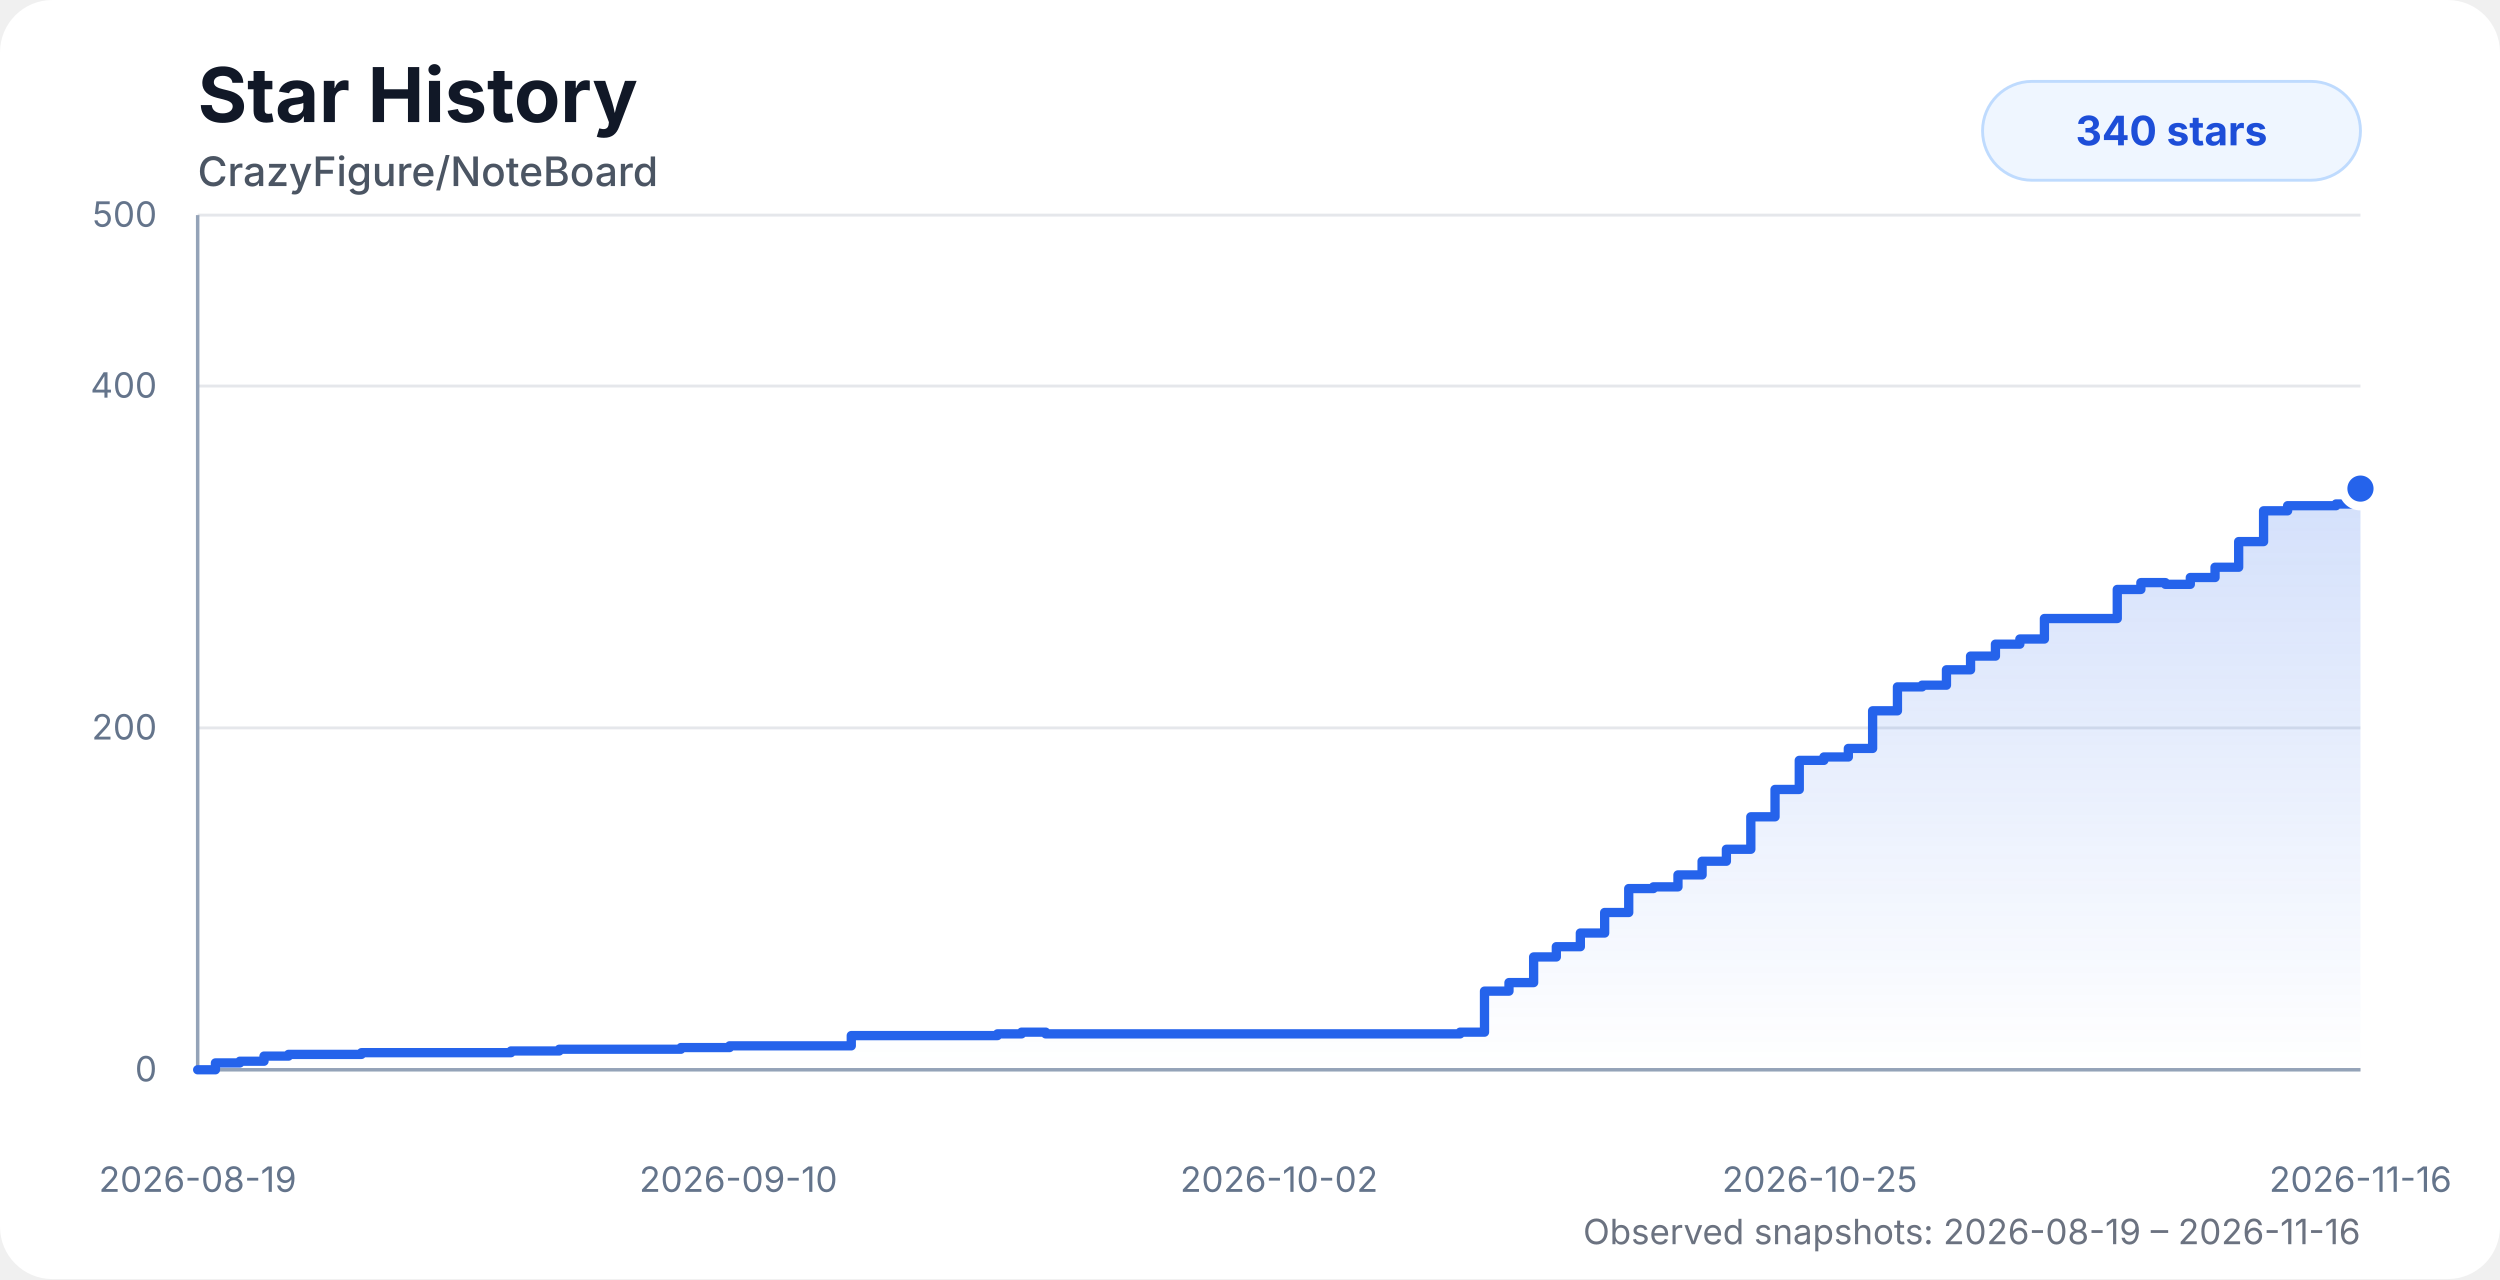
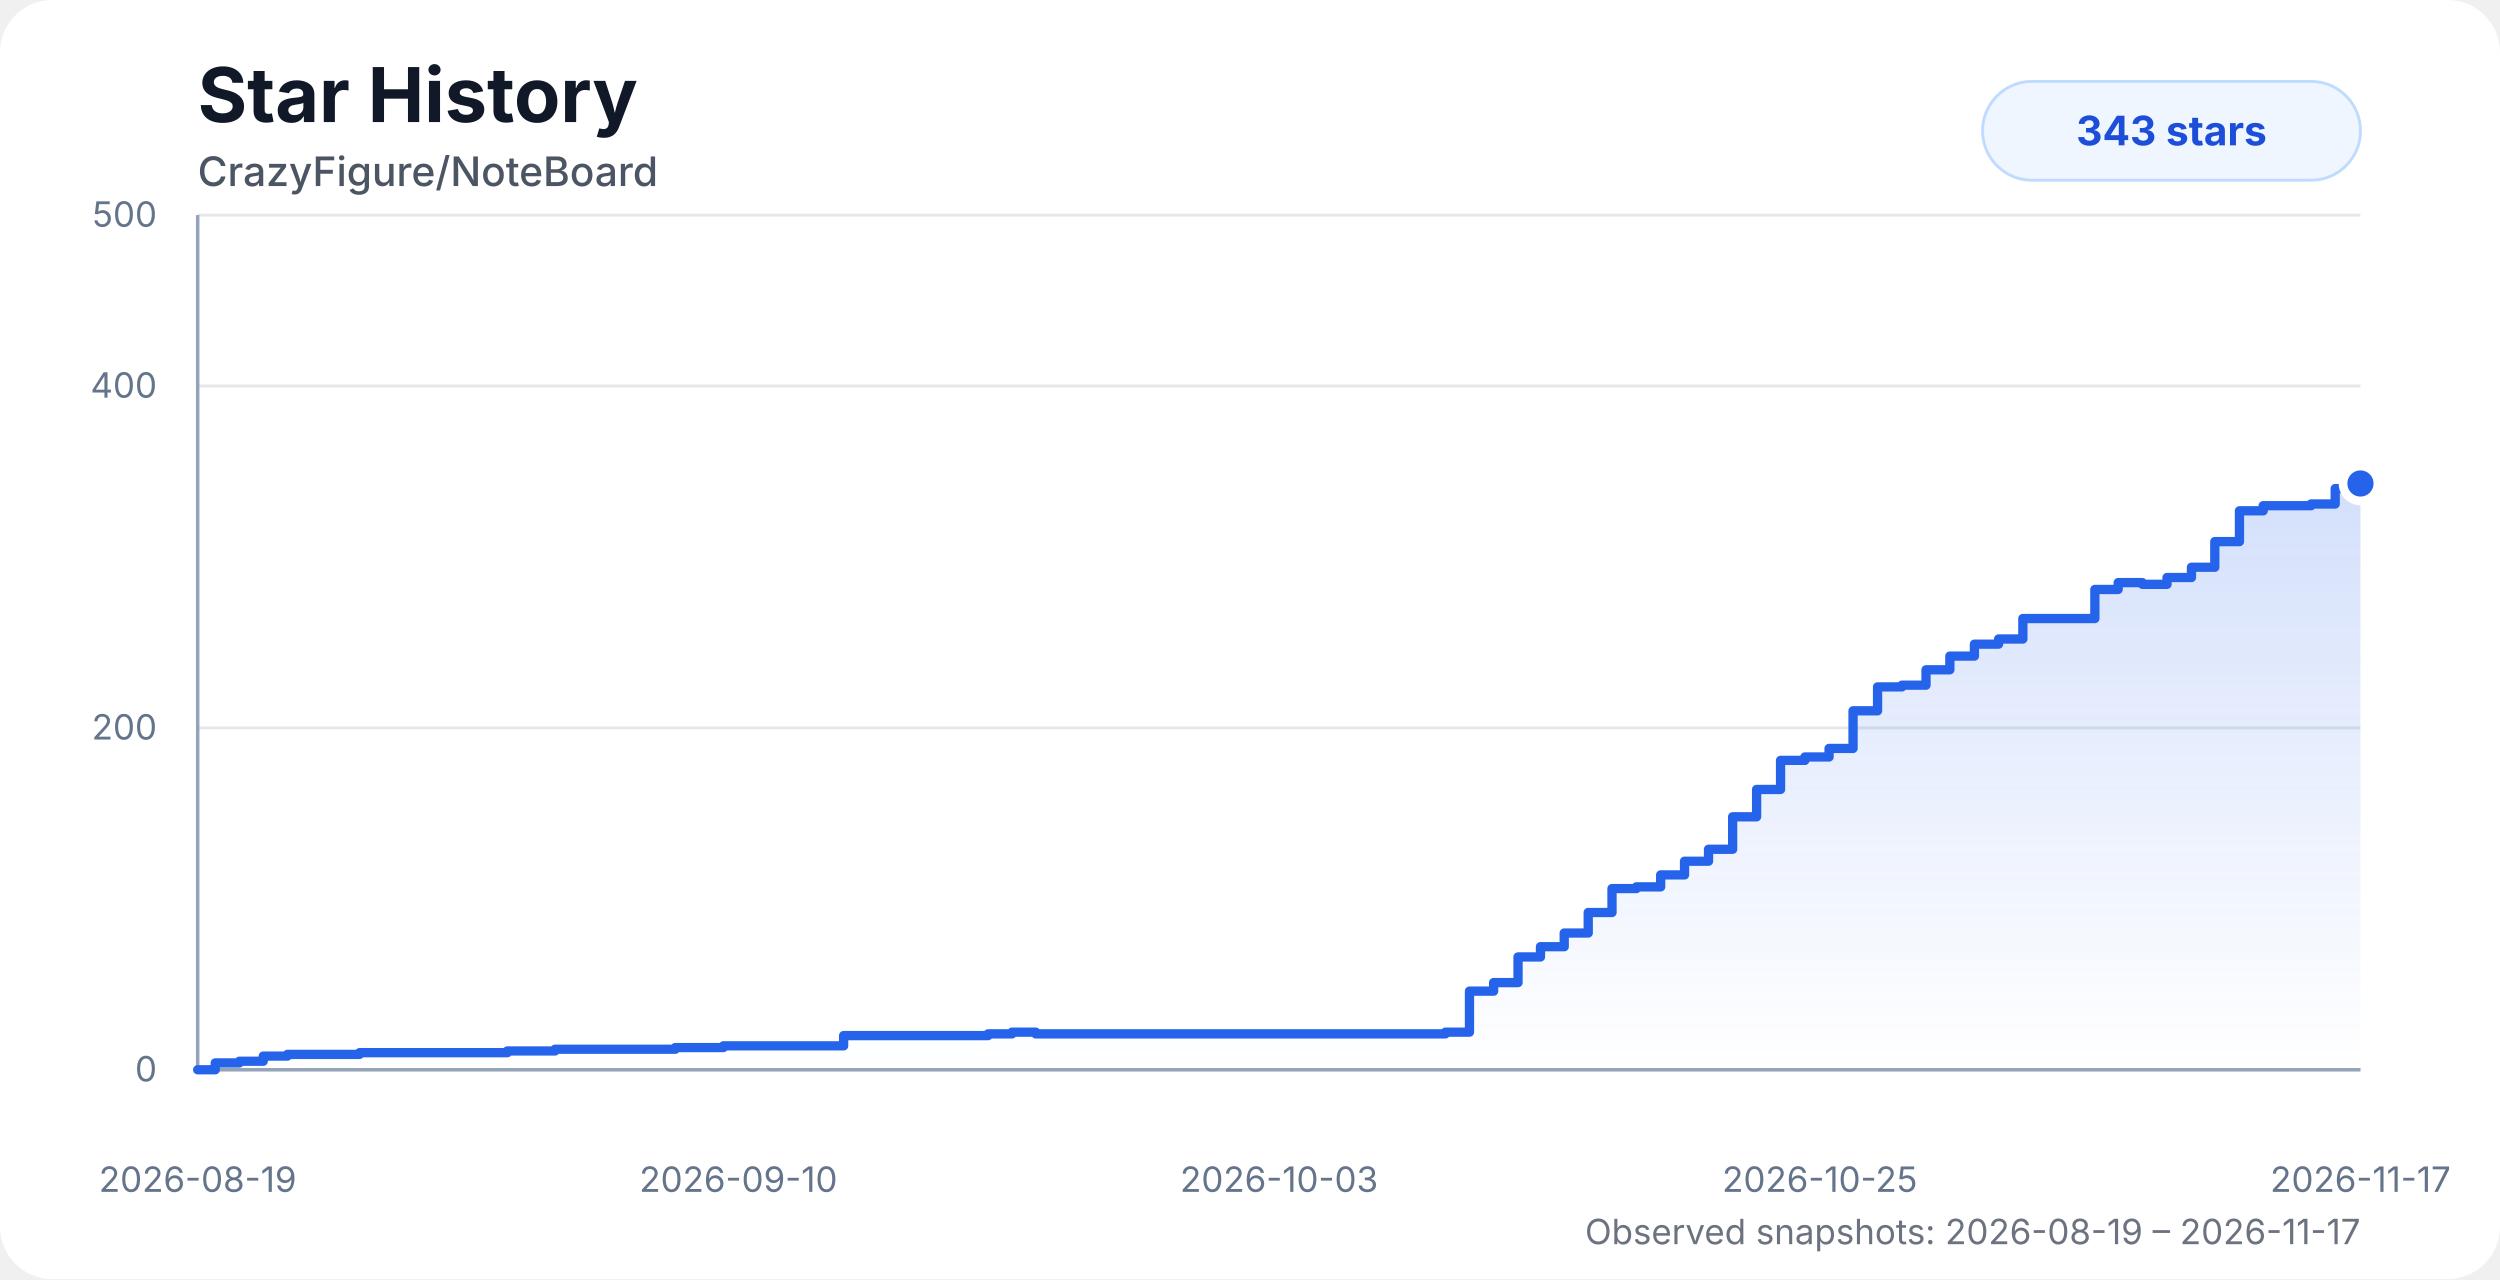
<svg xmlns="http://www.w3.org/2000/svg" width="860" height="440" viewBox="0 0 860 440" role="img" aria-labelledby="title desc">
  <style>
    .chart-bg { fill: #ffffff; }
    .title { fill: #111827; font: 700 26px system-ui, -apple-system, BlinkMacSystemFont, "Segoe UI", sans-serif; }
    .subtitle { fill: #4b5563; font: 500 14px system-ui, -apple-system, BlinkMacSystemFont, "Segoe UI", sans-serif; }
    .axis-label { fill: #64748b; font: 12px system-ui, -apple-system, BlinkMacSystemFont, "Segoe UI", sans-serif; }
    .grid { stroke: #e5e7eb; stroke-width: 1; }
    .axis { stroke: #94a3b8; stroke-width: 1.2; }
    .area { fill: url(#starGradient); opacity: 0.28; }
    .line { fill: none; stroke: #2563eb; stroke-width: 3.2; stroke-linecap: round; stroke-linejoin: round; }
    .dot { fill: #2563eb; stroke: #ffffff; stroke-width: 3; }
    .badge { fill: #eff6ff; stroke: #bfdbfe; }
    .badge-text { fill: #1d4ed8; font: 700 14px system-ui, -apple-system, BlinkMacSystemFont, "Segoe UI", sans-serif; }
    .status { fill: #6b7280; font: 12px system-ui, -apple-system, BlinkMacSystemFont, "Segoe UI", sans-serif; }
    @media (prefers-color-scheme: dark) {
      .chart-bg { fill: #0d1117; }
      .title { fill: #f8fafc; }
      .subtitle { fill: #cbd5e1; }
      .axis-label { fill: #94a3b8; }
      .grid { stroke: #1f2937; }
      .axis { stroke: #475569; }
      .dot { stroke: #0d1117; }
      .badge { fill: #172554; stroke: #1d4ed8; }
      .badge-text { fill: #bfdbfe; }
      .status { fill: #94a3b8; }
    }
  </style>
  <defs>
    <linearGradient id="starGradient" x1="0" x2="0" y1="0" y2="1">
      <stop offset="0%" stop-color="#2563eb" stop-opacity="0.72" />
      <stop offset="100%" stop-color="#2563eb" stop-opacity="0" />
    </linearGradient>
  </defs>
  <rect class="chart-bg" width="860" height="440" rx="18" />
  <text class="title" x="68" y="42">Star History</text>
  <text class="subtitle" x="68" y="64">CrazyFigure/NoteBoard</text>
  <g>
    <line class="grid" x1="68" y1="368" x2="812" y2="368" />
    <line class="grid" x1="68" y1="250.4" x2="812" y2="250.4" />
    <line class="grid" x1="68" y1="132.8" x2="812" y2="132.8" />
    <line class="grid" x1="68" y1="74" x2="812" y2="74" />
    <line class="axis" x1="68" y1="74" x2="68" y2="368" />
    <line class="axis" x1="68" y1="368" x2="812" y2="368" />
    <text class="axis-label" x="54" y="372" text-anchor="end">0</text>
    <text class="axis-label" x="54" y="254.4" text-anchor="end">200</text>
    <text class="axis-label" x="54" y="136.8" text-anchor="end">400</text>
    <text class="axis-label" x="54" y="78" text-anchor="end">500</text>
    <text class="axis-label" x="68" y="410" text-anchor="middle">2026-08-19</text>
    <text class="axis-label" x="254" y="410" text-anchor="middle">2026-09-10</text>
-     <text class="axis-label" x="440" y="410" text-anchor="middle">2026-10-02</text>
+     <text class="axis-label" x="440" y="410" text-anchor="middle">2026-10-03</text>
    <text class="axis-label" x="626" y="410" text-anchor="middle">2026-10-25</text>
-     <text class="axis-label" x="812" y="410" text-anchor="middle">2026-11-16</text>
+     <text class="axis-label" x="812" y="410" text-anchor="middle">2026-11-17</text>
  </g>
-   <path class="area" d="M 68 368 H 68 V 368 H 74.11 V 365.65 H 82.51 V 365.06 H 90.82 V 363.3 H 99.24 V 362.71 H 107.61 V 362.71 H 115.93 V 362.71 H 124.34 V 362.12 H 135.69 V 362.12 H 144.65 V 362.12 H 151.26 V 362.12 H 159.24 V 362.12 H 167.7 V 362.12 H 175.78 V 361.53 H 184.02 V 361.53 H 192.38 V 360.94 H 200.78 V 360.94 H 209.09 V 360.94 H 217.52 V 360.94 H 225.93 V 360.94 H 234.23 V 360.36 H 242.62 V 360.36 H 250.98 V 359.77 H 259.36 V 359.77 H 267.65 V 359.77 H 276.15 V 359.77 H 284.56 V 359.77 H 292.84 V 356.24 H 301.19 V 356.24 H 309.56 V 356.24 H 317.87 V 356.24 H 326.23 V 356.24 H 334.73 V 356.24 H 343.13 V 355.65 H 351.43 V 355.06 H 359.71 V 355.65 H 368.12 V 355.65 H 376.47 V 355.65 H 384.83 V 355.65 H 393.35 V 355.65 H 401.86 V 355.65 H 410.21 V 355.65 H 418.51 V 355.65 H 427.01 V 355.65 H 435.31 V 355.65 H 443.52 V 355.65 H 452.02 V 355.65 H 460.45 V 355.65 H 468.96 V 355.65 H 477.21 V 355.65 H 485.66 V 355.65 H 494 V 355.65 H 502.29 V 355.06 H 510.67 V 340.95 H 519.09 V 338.01 H 527.57 V 329.19 H 535.38 V 325.66 H 543.64 V 320.96 H 552 V 313.9 H 560.28 V 305.67 H 568.77 V 305.08 H 577.22 V 300.97 H 585.52 V 296.26 H 593.88 V 292.15 H 602.28 V 280.98 H 610.61 V 271.57 H 618.95 V 261.57 H 627.42 V 260.4 H 635.83 V 257.46 H 644.18 V 244.52 H 652.72 V 236.29 H 661.2 V 235.7 H 669.58 V 230.41 H 677.87 V 225.7 H 686.43 V 221.59 H 694.83 V 219.82 H 703.28 V 212.77 H 711.49 V 212.77 H 728.34 V 202.77 H 736.46 V 200.42 H 744.89 V 201.01 H 753.47 V 198.66 H 761.97 V 195.13 H 770.1 V 186.31 H 778.67 V 175.72 H 786.94 V 173.96 H 795.13 V 173.96 H 803.59 V 173.37 H 812 V 168.08 L 812 368 L 68 368 Z" />
-   <path class="line" d="M 68 368 H 68 V 368 H 74.11 V 365.65 H 82.51 V 365.06 H 90.82 V 363.3 H 99.24 V 362.71 H 107.61 V 362.71 H 115.93 V 362.71 H 124.34 V 362.12 H 135.69 V 362.12 H 144.65 V 362.12 H 151.26 V 362.12 H 159.24 V 362.12 H 167.7 V 362.12 H 175.78 V 361.53 H 184.02 V 361.53 H 192.38 V 360.94 H 200.78 V 360.94 H 209.09 V 360.94 H 217.52 V 360.94 H 225.93 V 360.94 H 234.23 V 360.36 H 242.62 V 360.36 H 250.98 V 359.77 H 259.36 V 359.77 H 267.65 V 359.77 H 276.15 V 359.77 H 284.56 V 359.77 H 292.84 V 356.24 H 301.19 V 356.24 H 309.56 V 356.24 H 317.87 V 356.24 H 326.23 V 356.24 H 334.73 V 356.24 H 343.13 V 355.65 H 351.43 V 355.06 H 359.71 V 355.65 H 368.12 V 355.65 H 376.47 V 355.65 H 384.83 V 355.65 H 393.35 V 355.65 H 401.86 V 355.65 H 410.21 V 355.65 H 418.51 V 355.65 H 427.01 V 355.65 H 435.31 V 355.65 H 443.52 V 355.65 H 452.02 V 355.65 H 460.45 V 355.65 H 468.96 V 355.65 H 477.21 V 355.65 H 485.66 V 355.65 H 494 V 355.65 H 502.29 V 355.06 H 510.67 V 340.95 H 519.09 V 338.01 H 527.57 V 329.19 H 535.38 V 325.66 H 543.64 V 320.96 H 552 V 313.9 H 560.28 V 305.67 H 568.77 V 305.08 H 577.22 V 300.97 H 585.52 V 296.26 H 593.88 V 292.15 H 602.28 V 280.98 H 610.61 V 271.57 H 618.95 V 261.57 H 627.42 V 260.4 H 635.83 V 257.46 H 644.18 V 244.52 H 652.72 V 236.29 H 661.2 V 235.7 H 669.58 V 230.41 H 677.87 V 225.7 H 686.43 V 221.59 H 694.83 V 219.82 H 703.28 V 212.77 H 711.49 V 212.77 H 728.34 V 202.77 H 736.46 V 200.42 H 744.89 V 201.01 H 753.47 V 198.66 H 761.97 V 195.13 H 770.1 V 186.31 H 778.67 V 175.72 H 786.94 V 173.96 H 795.13 V 173.96 H 803.59 V 173.37 H 812 V 168.08" />
-   <circle class="dot" cx="812" cy="168.08" r="6" />
+   <path class="area" d="M 68 368 H 68 V 368 H 74.04 V 365.65 H 82.34 V 365.06 H 90.56 V 363.3 H 98.87 V 362.71 H 107.14 V 362.71 H 115.37 V 362.71 H 123.68 V 362.12 H 134.89 V 362.12 H 143.76 V 362.12 H 150.28 V 362.12 H 158.17 V 362.12 H 166.53 V 362.12 H 174.52 V 361.53 H 182.67 V 361.53 H 190.92 V 360.94 H 199.23 V 360.94 H 207.44 V 360.94 H 215.77 V 360.94 H 224.08 V 360.94 H 232.29 V 360.36 H 240.58 V 360.36 H 248.84 V 359.77 H 257.12 V 359.77 H 265.32 V 359.77 H 273.72 V 359.77 H 282.03 V 359.77 H 290.21 V 356.24 H 298.46 V 356.24 H 306.74 V 356.24 H 314.95 V 356.24 H 323.21 V 356.24 H 331.62 V 356.24 H 339.92 V 355.65 H 348.12 V 355.06 H 356.3 V 355.65 H 364.61 V 355.65 H 372.86 V 355.65 H 381.12 V 355.65 H 389.55 V 355.65 H 397.95 V 355.65 H 406.21 V 355.65 H 414.41 V 355.65 H 422.82 V 355.65 H 431.02 V 355.65 H 439.13 V 355.65 H 447.53 V 355.65 H 455.86 V 355.65 H 464.28 V 355.65 H 472.43 V 355.65 H 480.78 V 355.65 H 489.02 V 355.65 H 497.22 V 355.06 H 505.5 V 340.95 H 513.81 V 338.01 H 522.2 V 329.19 H 529.92 V 325.66 H 538.09 V 320.96 H 546.35 V 313.9 H 554.53 V 305.67 H 562.92 V 305.08 H 571.27 V 300.97 H 579.48 V 296.26 H 587.73 V 292.15 H 596.03 V 280.98 H 604.27 V 271.57 H 612.51 V 261.57 H 620.88 V 260.4 H 629.2 V 257.46 H 637.45 V 244.52 H 645.88 V 236.29 H 654.27 V 235.7 H 662.55 V 230.41 H 670.75 V 225.7 H 679.2 V 221.59 H 687.51 V 219.82 H 695.86 V 212.77 H 703.97 V 212.77 H 720.63 V 202.77 H 728.65 V 200.42 H 736.98 V 201.01 H 745.46 V 198.66 H 753.86 V 195.13 H 761.89 V 186.31 H 770.37 V 175.72 H 778.54 V 173.96 H 786.64 V 173.96 H 794.99 V 173.37 H 803.31 V 168.08 H 812 V 166.32 L 812 368 L 68 368 Z" />
+   <path class="line" d="M 68 368 H 68 V 368 H 74.04 V 365.65 H 82.34 V 365.06 H 90.56 V 363.3 H 98.87 V 362.71 H 107.14 V 362.71 H 115.37 V 362.71 H 123.68 V 362.12 H 134.89 V 362.12 H 143.76 V 362.12 H 150.28 V 362.12 H 158.17 V 362.12 H 166.53 V 362.12 H 174.52 V 361.53 H 182.67 V 361.53 H 190.92 V 360.94 H 199.23 V 360.94 H 207.44 V 360.94 H 215.77 V 360.94 H 224.08 V 360.94 H 232.29 V 360.36 H 240.58 V 360.36 H 248.84 V 359.77 H 257.12 V 359.77 H 265.32 V 359.77 H 273.72 V 359.77 H 282.03 V 359.77 H 290.21 V 356.24 H 298.46 V 356.24 H 306.74 V 356.24 H 314.95 V 356.24 H 323.21 V 356.24 H 331.62 V 356.24 H 339.92 V 355.65 H 348.12 V 355.06 H 356.3 V 355.65 H 364.61 V 355.65 H 372.86 V 355.65 H 381.12 V 355.65 H 389.55 V 355.65 H 397.95 V 355.65 H 406.21 V 355.65 H 414.41 V 355.65 H 422.82 V 355.65 H 431.02 V 355.65 H 439.13 V 355.65 H 447.53 V 355.65 H 455.86 V 355.65 H 464.28 V 355.65 H 472.43 V 355.65 H 480.78 V 355.65 H 489.02 V 355.65 H 497.22 V 355.06 H 505.5 V 340.95 H 513.81 V 338.01 H 522.2 V 329.19 H 529.92 V 325.66 H 538.09 V 320.96 H 546.35 V 313.9 H 554.53 V 305.67 H 562.92 V 305.08 H 571.27 V 300.97 H 579.48 V 296.26 H 587.73 V 292.15 H 596.03 V 280.98 H 604.27 V 271.57 H 612.51 V 261.57 H 620.88 V 260.4 H 629.2 V 257.46 H 637.45 V 244.52 H 645.88 V 236.29 H 654.27 V 235.7 H 662.55 V 230.41 H 670.75 V 225.7 H 679.2 V 221.59 H 687.51 V 219.82 H 695.86 V 212.77 H 703.97 V 212.77 H 720.63 V 202.77 H 728.65 V 200.42 H 736.98 V 201.01 H 745.46 V 198.66 H 753.86 V 195.13 H 761.89 V 186.31 H 770.37 V 175.72 H 778.54 V 173.96 H 786.64 V 173.96 H 794.99 V 173.37 H 803.31 V 168.08 H 812 V 166.32" />
+   <circle class="dot" cx="812" cy="166.32" r="6" />
  <rect class="badge" x="682" y="28" width="130" height="34" rx="17" />
-   <text class="badge-text" x="747" y="50" text-anchor="middle">340 stars</text>
-   <text class="status" x="812" y="428" text-anchor="end">Observed snapshots: 2026-08-19 – 2026-11-16</text>
+   <text class="badge-text" x="747" y="50" text-anchor="middle">343 stars</text>
+   <text class="status" x="812" y="428" text-anchor="end">Observed snapshots: 2026-08-19 – 2026-11-17</text>
</svg>
